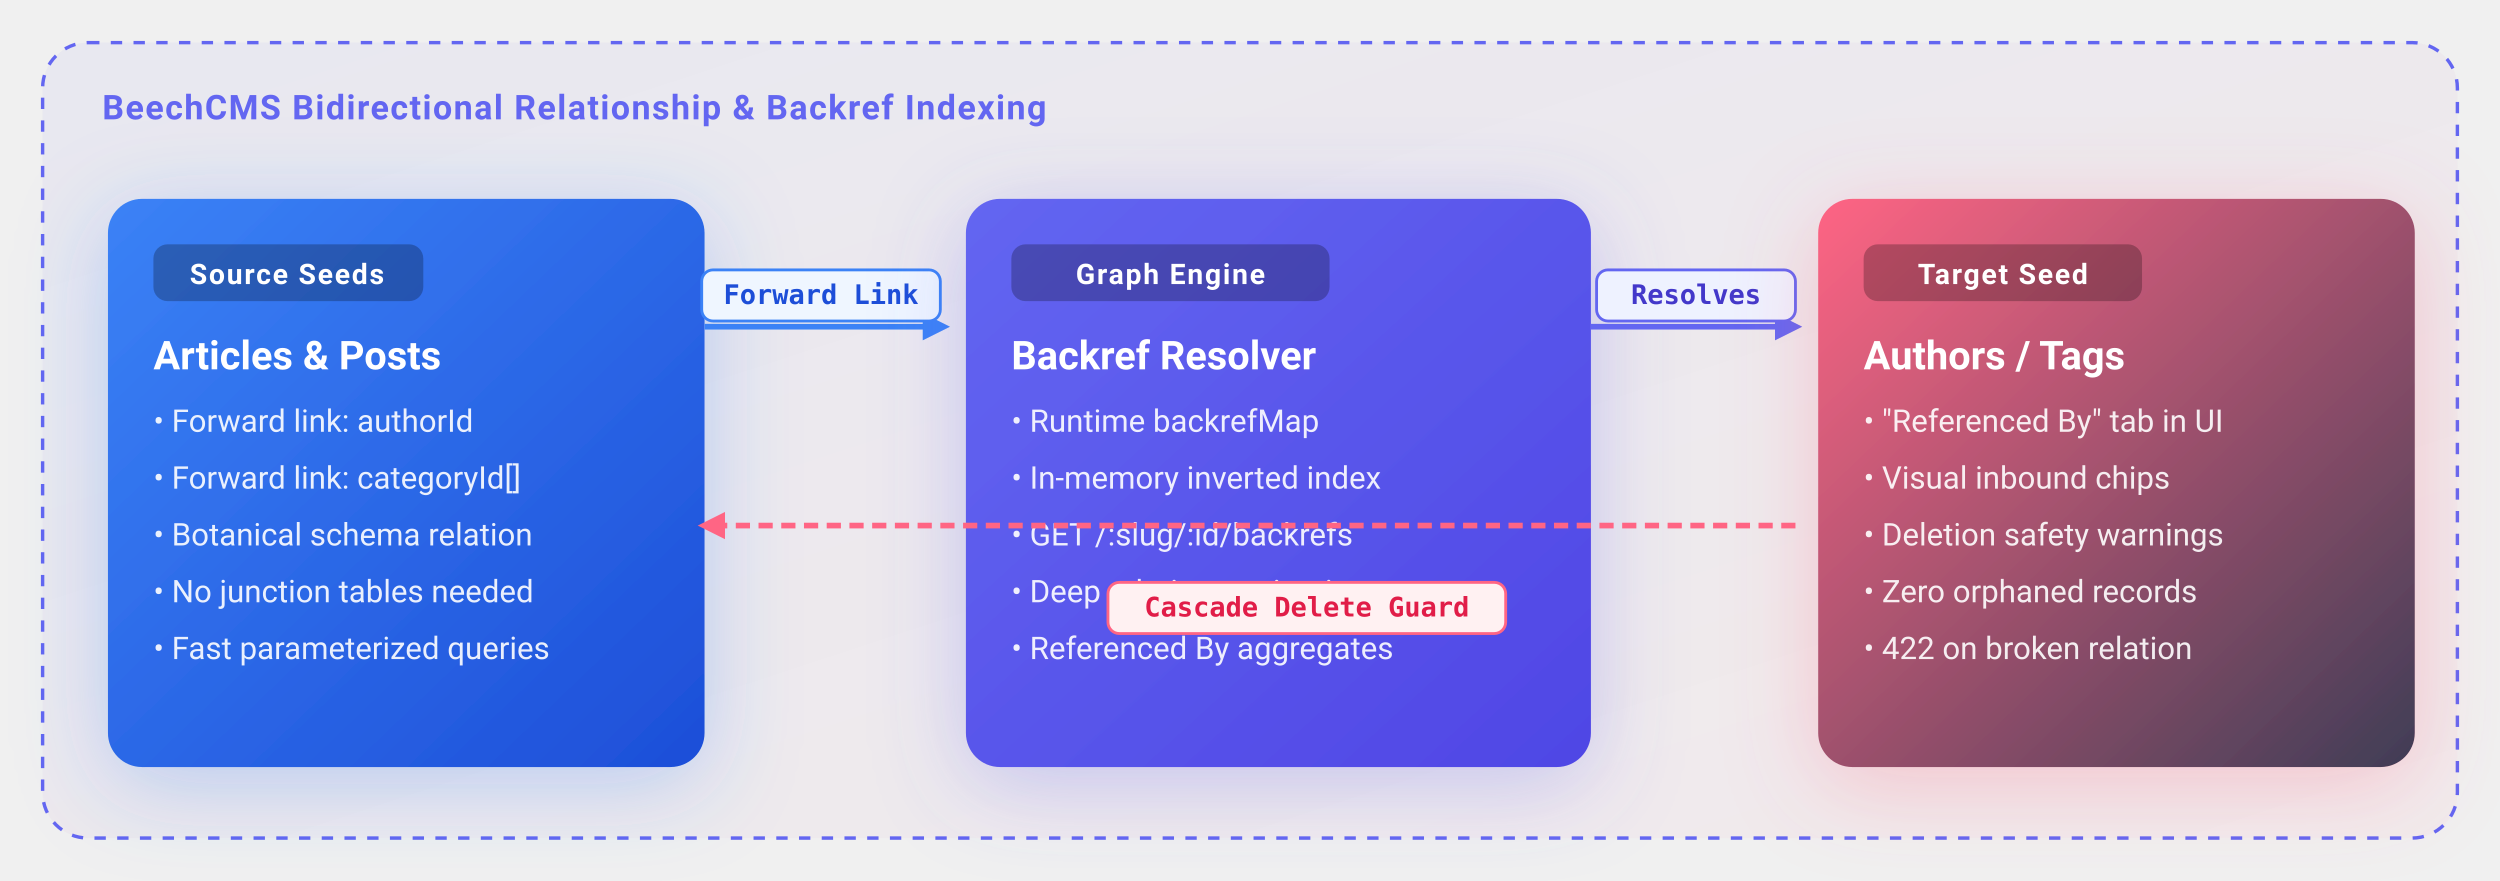
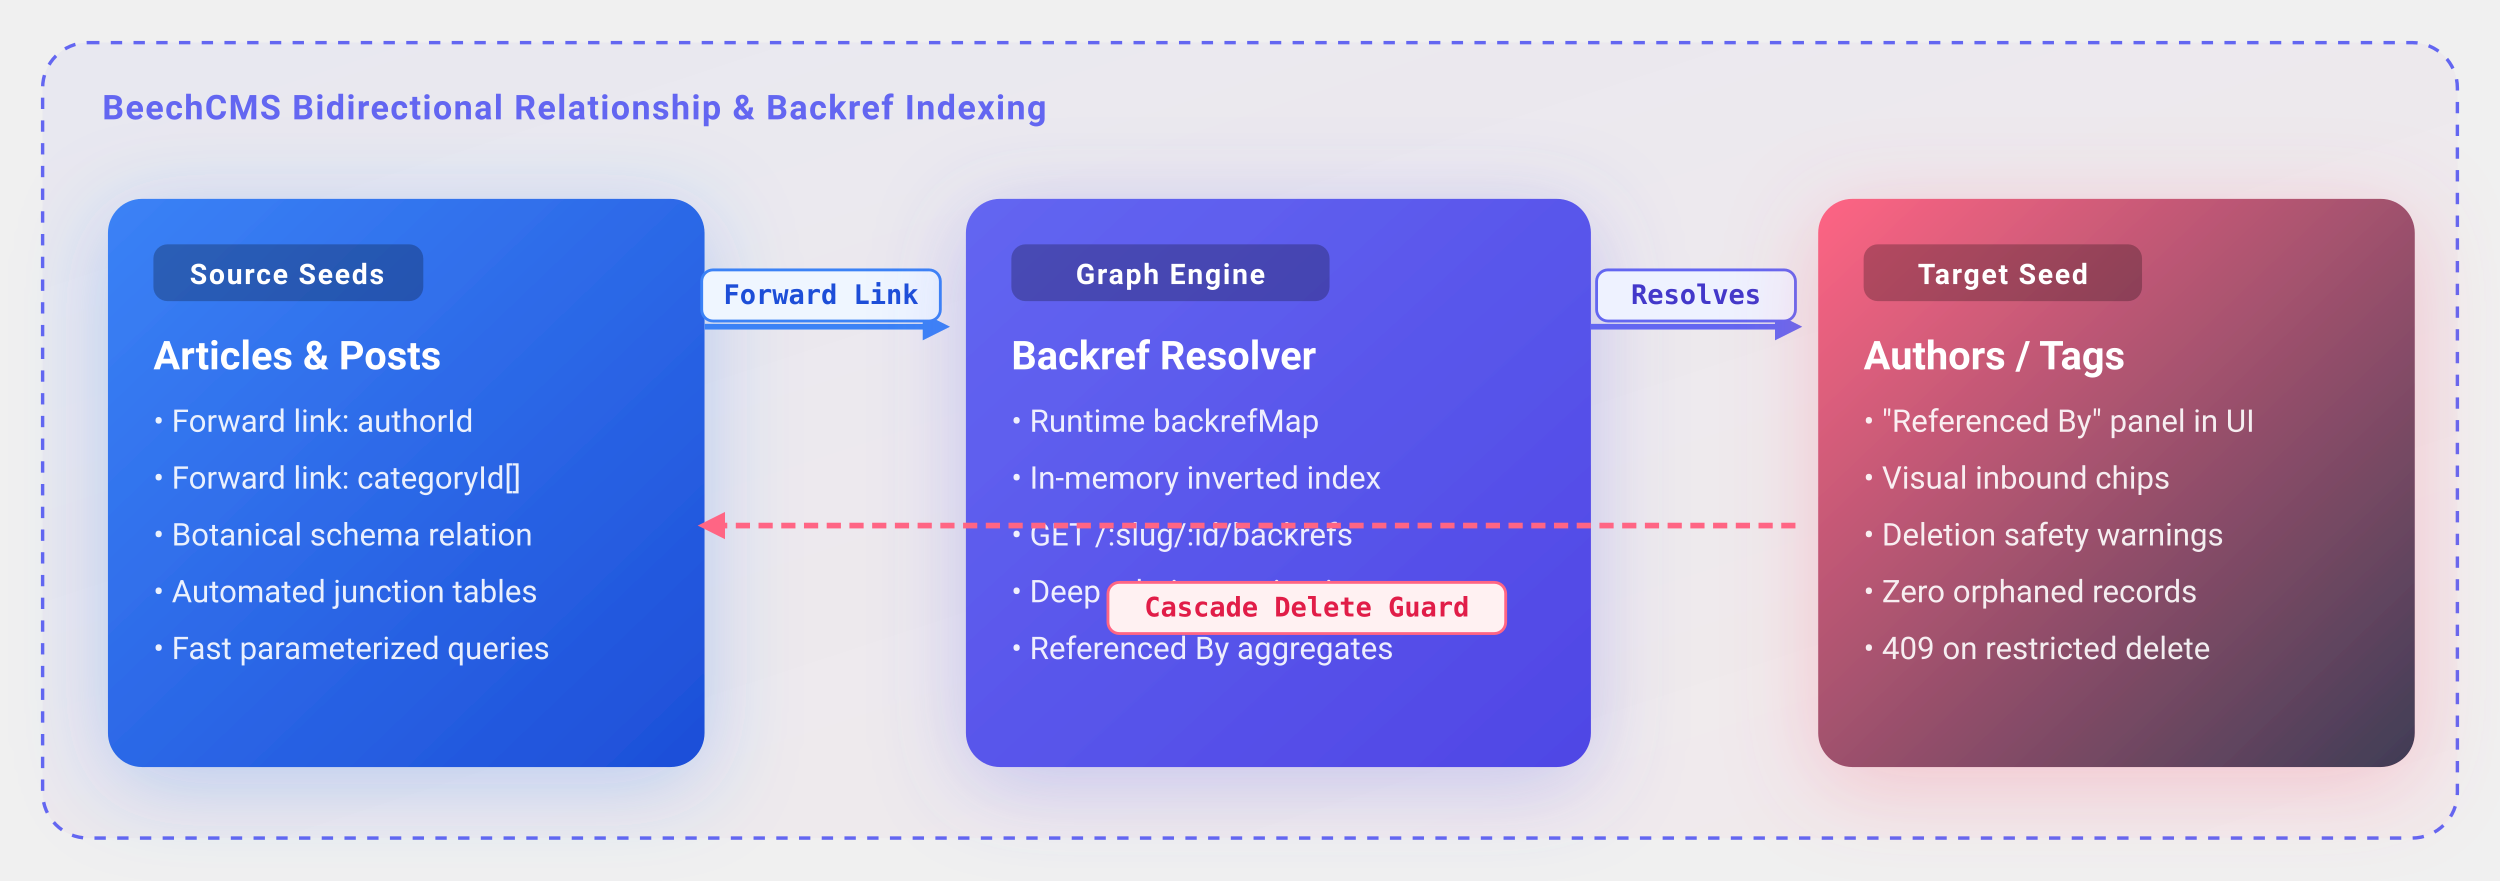
<svg xmlns="http://www.w3.org/2000/svg" viewBox="0 0 880 310" width="100%" height="100%">
  <defs>
    <linearGradient id="sourceGrad" x1="0%" y1="0%" x2="100%" y2="100%">
      <stop offset="0%" stop-color="#3b82f6" />
      <stop offset="100%" stop-color="#1d4ed8" />
    </linearGradient>
    <linearGradient id="engineGrad" x1="0%" y1="0%" x2="100%" y2="100%">
      <stop offset="0%" stop-color="#6366f1" />
      <stop offset="100%" stop-color="#4f46e5" />
    </linearGradient>
    <linearGradient id="targetGrad" x1="0%" y1="0%" x2="100%" y2="100%">
      <stop offset="0%" stop-color="#FF6584" />
      <stop offset="100%" stop-color="#3F3D56" />
    </linearGradient>
    <linearGradient id="bgBoxGrad" x1="0%" y1="0%" x2="100%" y2="100%">
      <stop offset="0%" stop-color="#6366f1" stop-opacity="0.06" />
      <stop offset="100%" stop-color="#FF6584" stop-opacity="0.04" />
    </linearGradient>
    <marker id="arrow-indigo" viewBox="0 0 10 10" refX="6" refY="5" markerWidth="6" markerHeight="6" orient="auto">
      <path d="M 0 1 L 8 5 L 0 9 z" fill="#6366f1" />
    </marker>
    <marker id="arrow-pink" viewBox="0 0 10 10" refX="6" refY="5" markerWidth="6" markerHeight="6" orient="auto">
      <path d="M 0 1 L 8 5 L 0 9 z" fill="#FF6584" />
    </marker>
    <marker id="arrow-blue" viewBox="0 0 10 10" refX="6" refY="5" markerWidth="6" markerHeight="6" orient="auto">
      <path d="M 0 1 L 8 5 L 0 9 z" fill="#3b82f6" />
    </marker>
  </defs>
  <style>
    .diagram-title { font-family: -apple-system, BlinkMacSystemFont, "Segoe UI", Roboto, sans-serif; font-size: 12px; font-weight: 600; letter-spacing: 0.5px; fill: #6366f1; text-transform: uppercase; }
    .card-badge { font-family: -apple-system, BlinkMacSystemFont, "Segoe UI", Roboto, sans-serif; font-size: 10px; font-weight: 700; text-transform: uppercase; letter-spacing: 0.6px; fill: #ffffff; }
    .card-title { font-family: -apple-system, BlinkMacSystemFont, "Segoe UI", Roboto, sans-serif; font-size: 14px; font-weight: 700; fill: #ffffff; }
    .card-desc { font-family: -apple-system, BlinkMacSystemFont, "Segoe UI", Roboto, sans-serif; font-size: 11px; fill: rgba(255, 255, 255, 0.9); }
    .step-pill { font-family: ui-monospace, SFMono-Regular, Menlo, Monaco, Consolas, monospace; font-size: 9.5px; font-weight: 600; }
  </style>
  <rect x="15" y="15" width="850" height="280" rx="16" fill="url(#bgBoxGrad)" stroke="#6366f1" stroke-width="1.2" stroke-dasharray="4 4" />
  <text x="36" y="42" class="diagram-title">BeechCMS Bidirectional Relationship &amp; Backref Indexing</text>
  <g transform="translate(38, 70)">
    <rect width="210" height="200" rx="12" fill="url(#sourceGrad)" filter="drop-shadow(0 6px 16px rgba(59, 130, 246, 0.3))" />
    <rect x="16" y="16" width="95" height="20" rx="5" fill="rgba(0, 0, 0, 0.25)" />
    <text x="63" y="30" text-anchor="middle" class="card-badge">Source Seeds</text>
    <text x="16" y="60" class="card-title">Articles &amp; Posts</text>
    <text x="16" y="82" class="card-desc">• Forward link: authorId</text>
    <text x="16" y="102" class="card-desc">• Forward link: categoryId[]</text>
    <text x="16" y="122" class="card-desc">• Botanical schema relation</text>
-     <text x="16" y="142" class="card-desc">• No junction tables needed</text>
+     <text x="16" y="142" class="card-desc">• Automated junction tables</text>
    <text x="16" y="162" class="card-desc">• Fast parameterized queries</text>
  </g>
  <path d="M 248 115 L 332 115" fill="none" stroke="#3b82f6" stroke-width="2" marker-end="url(#arrow-blue)" />
  <g transform="translate(247, 95)">
    <rect x="0" y="0" width="84" height="18" rx="4" fill="#eff6ff" stroke="#3b82f6" stroke-width="1" />
    <text x="42" y="12" text-anchor="middle" class="step-pill" fill="#1d4ed8">Forward Link</text>
  </g>
  <g transform="translate(340, 70)">
    <rect width="220" height="200" rx="12" fill="url(#engineGrad)" filter="drop-shadow(0 6px 16px rgba(99, 102, 241, 0.3))" />
    <rect x="16" y="16" width="112" height="20" rx="5" fill="rgba(0, 0, 0, 0.25)" />
    <text x="72" y="30" text-anchor="middle" class="card-badge">Graph Engine</text>
    <text x="16" y="60" class="card-title">Backref Resolver</text>
    <text x="16" y="82" class="card-desc">• Runtime backrefMap</text>
    <text x="16" y="102" class="card-desc">• In-memory inverted index</text>
    <text x="16" y="122" class="card-desc">• GET /:slug/:id/backrefs</text>
    <text x="16" y="142" class="card-desc">• Deep relation pagination</text>
    <text x="16" y="162" class="card-desc">• Referenced By aggregates</text>
  </g>
  <path d="M 560 115 L 632 115" fill="none" stroke="#6366f1" stroke-width="2" marker-end="url(#arrow-indigo)" />
  <g transform="translate(562, 95)">
    <rect x="0" y="0" width="70" height="18" rx="4" fill="#eef2ff" stroke="#6366f1" stroke-width="1" />
    <text x="35" y="12" text-anchor="middle" class="step-pill" fill="#4338ca">Resolves</text>
  </g>
  <path d="M 632 185 L 248 185" fill="none" stroke="#FF6584" stroke-width="2" stroke-dasharray="5 3" marker-end="url(#arrow-pink)" />
  <g transform="translate(390, 205)">
    <rect x="0" y="0" width="140" height="18" rx="4" fill="#fff1f2" stroke="#FF6584" stroke-width="1" />
    <text x="70" y="12" text-anchor="middle" class="step-pill" fill="#e11d48">Cascade Delete Guard</text>
  </g>
  <g transform="translate(640, 70)">
    <rect width="210" height="200" rx="12" fill="url(#targetGrad)" filter="drop-shadow(0 6px 16px rgba(255, 101, 132, 0.3))" />
    <rect x="16" y="16" width="98" height="20" rx="5" fill="rgba(0, 0, 0, 0.25)" />
    <text x="65" y="30" text-anchor="middle" class="card-badge">Target Seed</text>
    <text x="16" y="60" class="card-title">Authors / Tags</text>
-     <text x="16" y="82" class="card-desc">• "Referenced By" tab in UI</text>
+     <text x="16" y="82" class="card-desc">• "Referenced By" panel in UI</text>
    <text x="16" y="102" class="card-desc">• Visual inbound chips</text>
    <text x="16" y="122" class="card-desc">• Deletion safety warnings</text>
    <text x="16" y="142" class="card-desc">• Zero orphaned records</text>
-     <text x="16" y="162" class="card-desc">• 422 on broken relation</text>
+     <text x="16" y="162" class="card-desc">• 409 on restricted delete</text>
  </g>
</svg>
